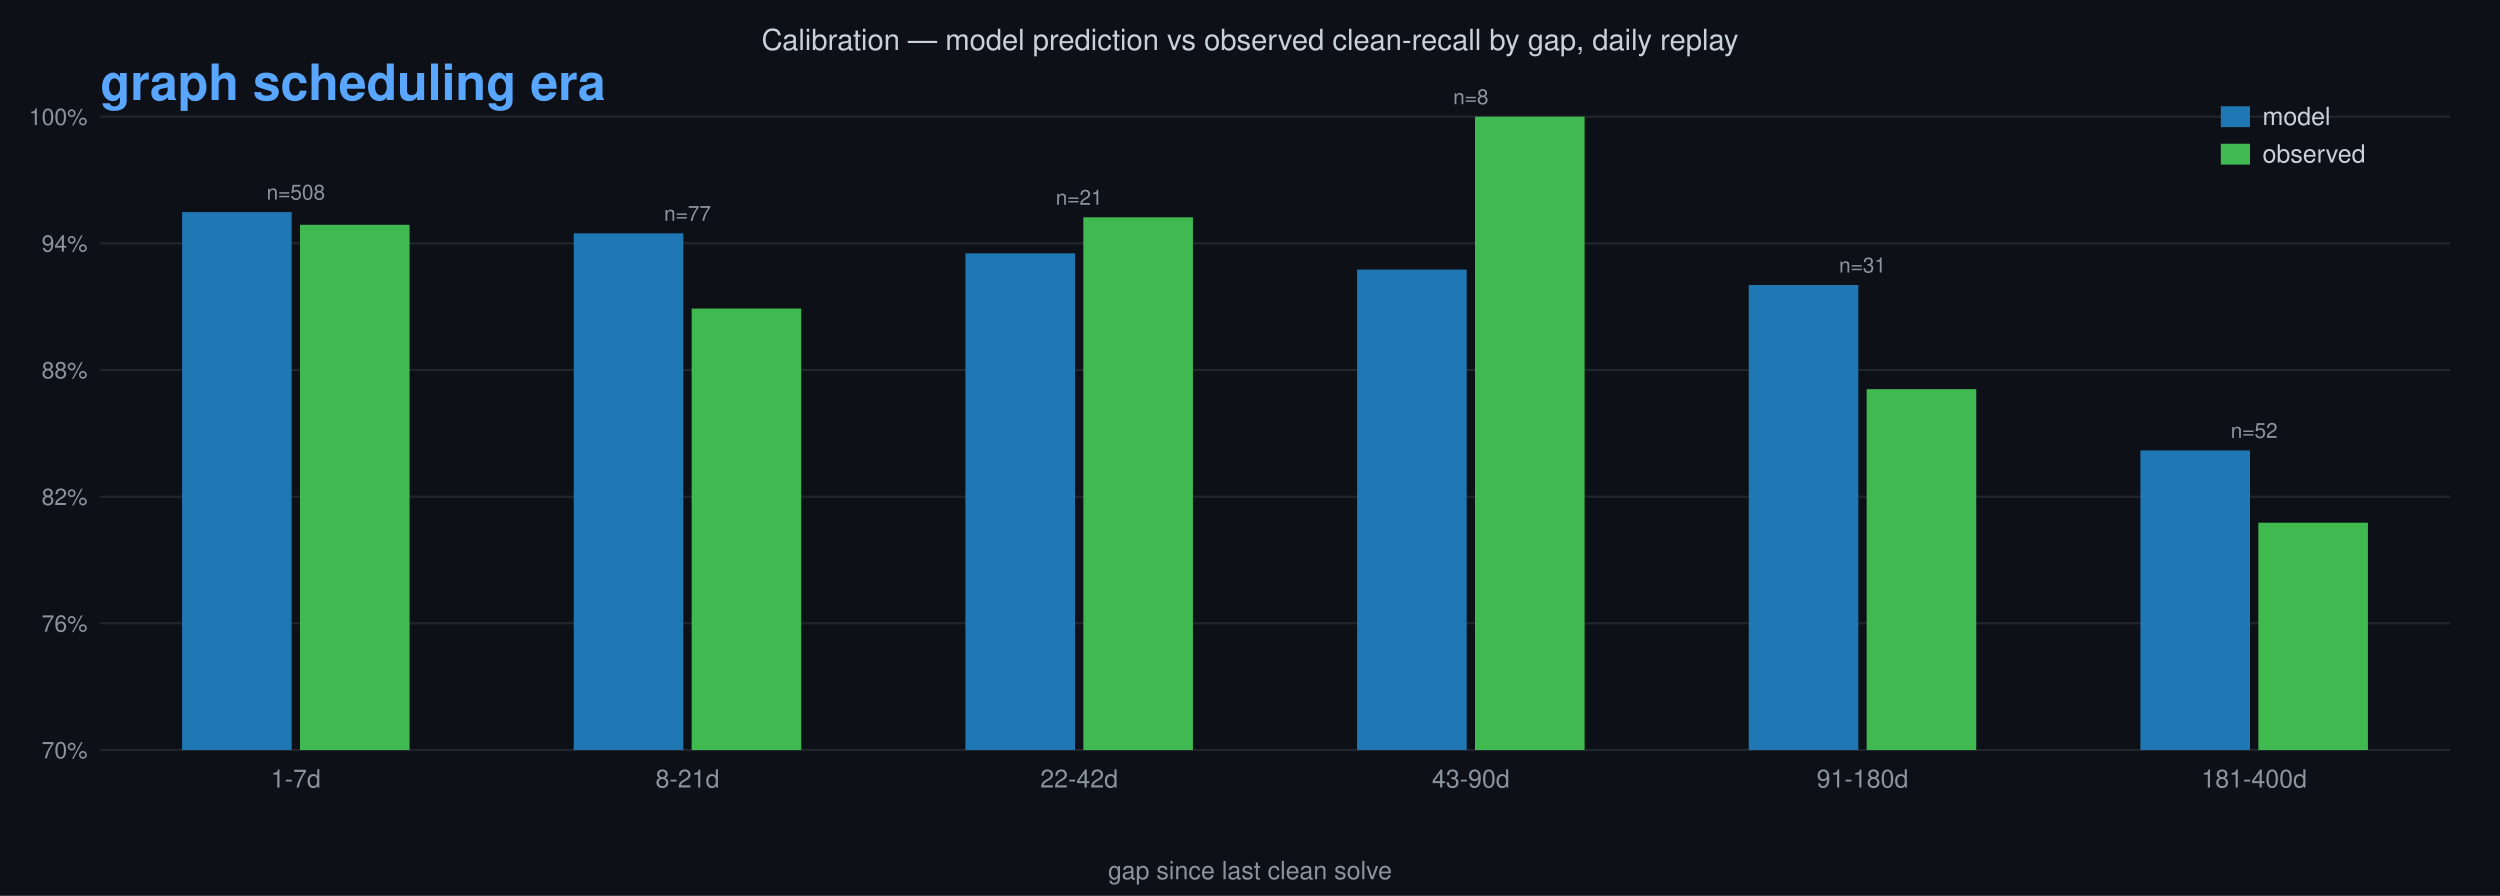
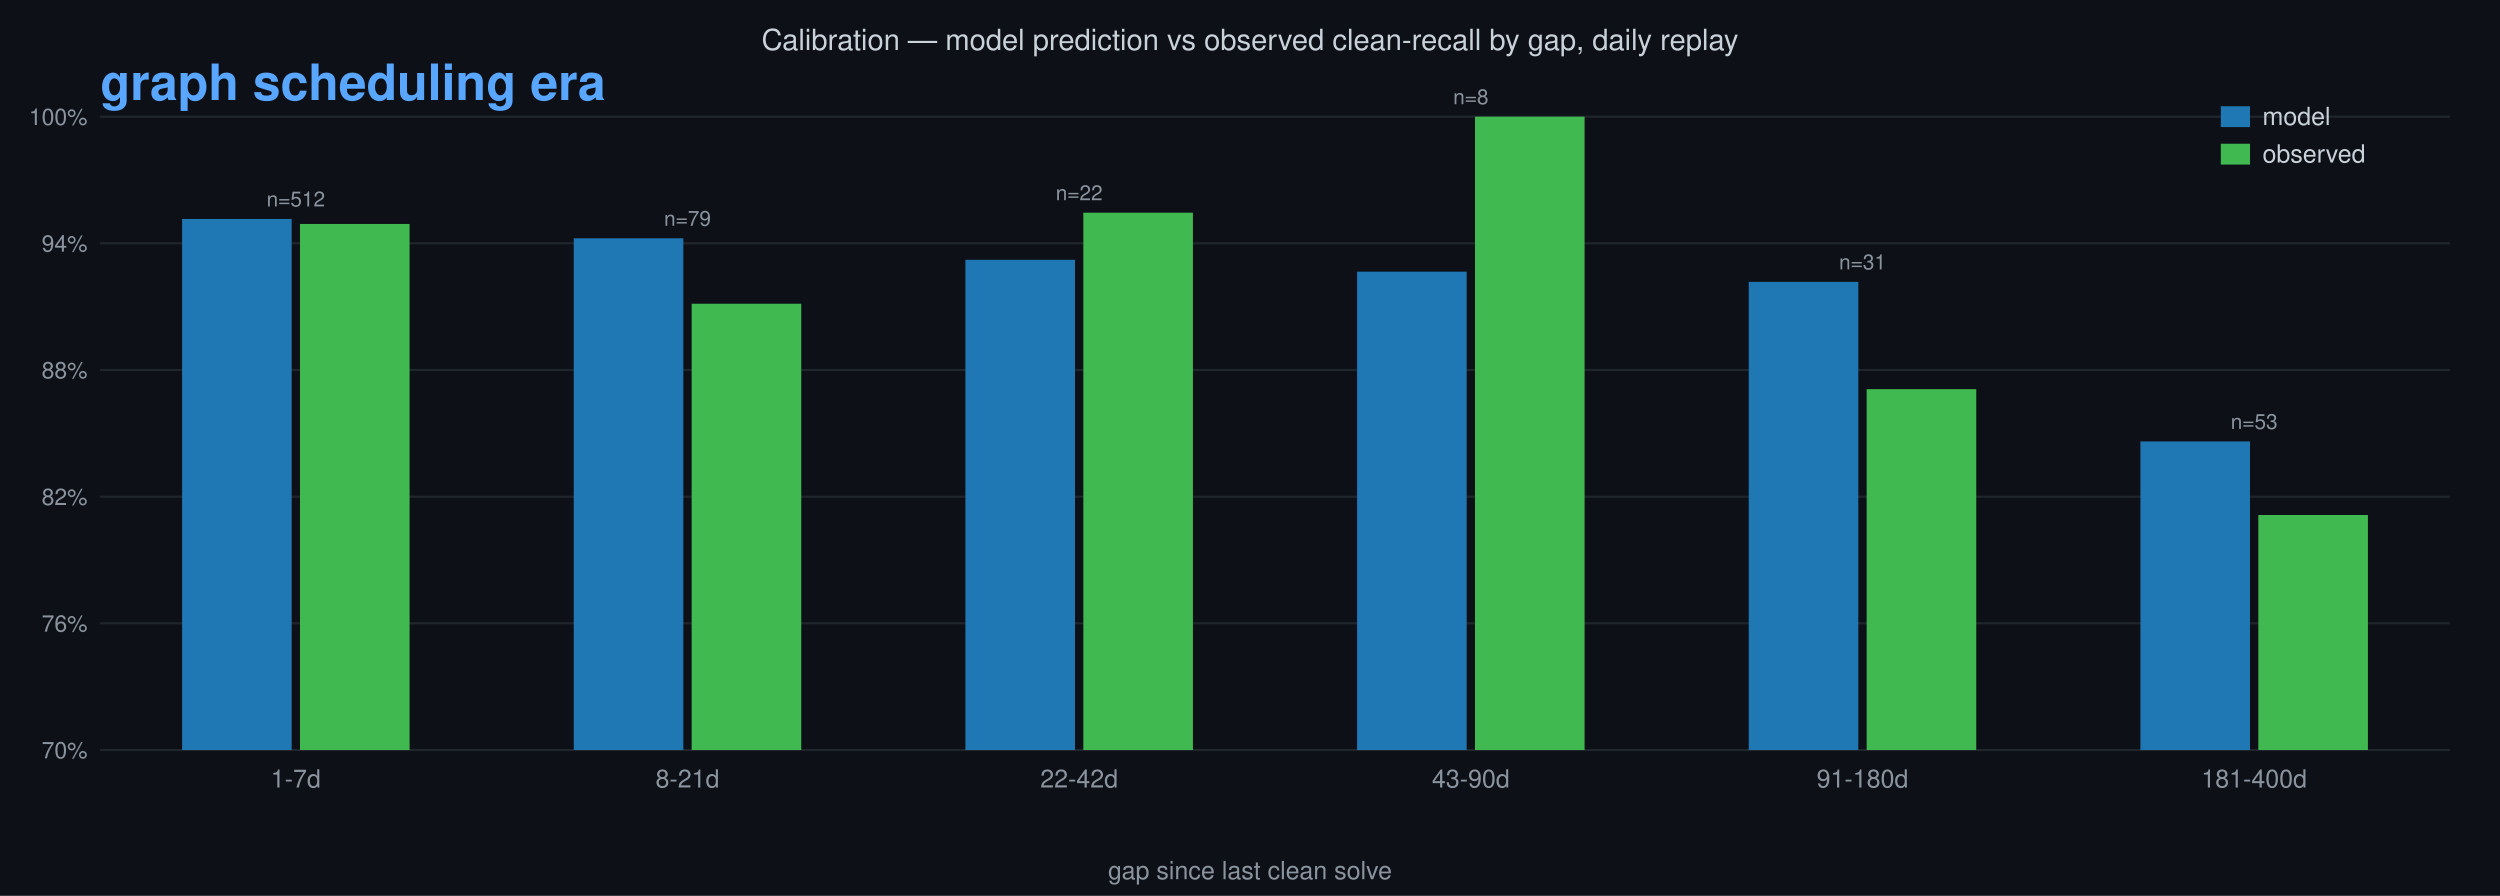
<svg xmlns="http://www.w3.org/2000/svg" viewBox="0 0 1200 430" font-family="Helvetica,sans-serif">
  <rect width="1200" height="430" fill="#0d1117" />
  <text x="600" y="24" text-anchor="middle" font-size="14" fill="#c9d1d9">Calibration — model prediction vs observed clean-recall by gap, daily replay</text>
-   <text x="48" y="48" text-anchor="start" font-size="24" font-weight="bold" fill="#8b949e" opacity="0">pre graph scheduling era<animate attributeName="opacity" calcMode="discrete" values="1;0" keyTimes="0;0.75" dur="10.0s" repeatCount="indefinite" />
+   <text x="48" y="48" text-anchor="start" font-size="24" font-weight="bold" fill="#8b949e" opacity="0">pre graph scheduling era<animate attributeName="opacity" calcMode="discrete" values="1;0" keyTimes="0;0.747" dur="10.0s" repeatCount="indefinite" />
  </text>
-   <text x="48" y="48" text-anchor="start" font-size="24" font-weight="bold" fill="#58a6ff" opacity="1">graph scheduling era<animate attributeName="opacity" calcMode="discrete" values="0;1" keyTimes="0;0.75" dur="10.0s" repeatCount="indefinite" />
+   <text x="48" y="48" text-anchor="start" font-size="24" font-weight="bold" fill="#58a6ff" opacity="1">graph scheduling era<animate attributeName="opacity" calcMode="discrete" values="0;1" keyTimes="0;0.747" dur="10.0s" repeatCount="indefinite" />
  </text>
  <line x1="48" y1="360.0" x2="1176" y2="360.0" stroke="#21262d" stroke-width="1" />
  <text x="42" y="364.0" text-anchor="end" font-size="11" fill="#8b949e">70%</text>
  <line x1="48" y1="299.2" x2="1176" y2="299.2" stroke="#21262d" stroke-width="1" />
  <text x="42" y="303.2" text-anchor="end" font-size="11" fill="#8b949e">76%</text>
  <line x1="48" y1="238.4" x2="1176" y2="238.4" stroke="#21262d" stroke-width="1" />
  <text x="42" y="242.4" text-anchor="end" font-size="11" fill="#8b949e">82%</text>
  <line x1="48" y1="177.6" x2="1176" y2="177.6" stroke="#21262d" stroke-width="1" />
  <text x="42" y="181.6" text-anchor="end" font-size="11" fill="#8b949e">88%</text>
  <line x1="48" y1="116.8" x2="1176" y2="116.8" stroke="#21262d" stroke-width="1" />
  <text x="42" y="120.8" text-anchor="end" font-size="11" fill="#8b949e">94%</text>
  <line x1="48" y1="56.0" x2="1176" y2="56.0" stroke="#21262d" stroke-width="1" />
  <text x="42" y="60.0" text-anchor="end" font-size="11" fill="#8b949e">100%</text>
-   <rect x="87.4" y="101.8" width="52.6" height="258.2" fill="#1f77b4">
-     <animate attributeName="y" calcMode="discrete" values="360.0;102.3;103.2;102.6;102.8;103.0;102.9;103.4;103.2;103.3;103.2;103.1;103.0;102.9;102.8;102.7;102.6;102.7;102.6;102.5;102.4;102.3;102.2;102.1;102.0;101.9;101.8" keyTimes="0;0.005;0.009;0.022;0.033;0.037;0.056;0.061;0.068;0.08;0.084;0.103;0.143;0.157;0.188;0.201;0.242;0.261;0.276;0.301;0.324;0.374;0.43;0.476;0.517;0.566;0.76" dur="10.0s" repeatCount="indefinite" />
-     <animate attributeName="height" calcMode="discrete" values="0.0;257.7;256.8;257.4;257.2;257.0;257.1;256.6;256.8;256.7;256.8;256.9;257.0;257.1;257.2;257.3;257.4;257.3;257.4;257.5;257.6;257.7;257.8;257.9;258.0;258.1;258.2" keyTimes="0;0.005;0.009;0.022;0.033;0.037;0.056;0.061;0.068;0.08;0.084;0.103;0.143;0.157;0.188;0.201;0.242;0.261;0.276;0.301;0.324;0.374;0.43;0.476;0.517;0.566;0.76" dur="10.0s" repeatCount="indefinite" />
+   <rect x="87.4" y="105.1" width="52.6" height="254.9" fill="#1f77b4">
+     <animate attributeName="y" calcMode="discrete" values="360.0;105.9;106.8;106.1;106.3;106.4;106.5;106.4;106.3;106.7;106.6;106.5;106.6;106.4;106.3;106.2;106.1;106.0;105.9;105.8;105.7;105.6;105.5;105.4;105.3;105.2;105.1" keyTimes="0;0.005;0.009;0.021;0.033;0.037;0.045;0.046;0.056;0.061;0.068;0.072;0.08;0.084;0.114;0.156;0.171;0.2;0.241;0.274;0.308;0.362;0.399;0.45;0.493;0.544;0.756" dur="10.0s" repeatCount="indefinite" />
+     <animate attributeName="height" calcMode="discrete" values="0.0;254.1;253.2;253.9;253.7;253.6;253.5;253.6;253.7;253.3;253.4;253.5;253.4;253.6;253.7;253.8;253.9;254.0;254.1;254.2;254.3;254.4;254.5;254.6;254.7;254.8;254.9" keyTimes="0;0.005;0.009;0.021;0.033;0.037;0.045;0.046;0.056;0.061;0.068;0.072;0.08;0.084;0.114;0.156;0.171;0.2;0.241;0.274;0.308;0.362;0.399;0.45;0.493;0.544;0.756" dur="10.0s" repeatCount="indefinite" />
  </rect>
-   <rect x="144.0" y="107.9" width="52.6" height="252.1" fill="#3fb950">
-     <animate attributeName="y" calcMode="discrete" values="360.0;56.0;69.7;67.8;67.0;66.4;66.0;65.0;64.1;63.7;63.2;76.4;75.9;81.3;80.0;78.8;78.1;77.6;77.0;75.9;75.1;87.5;85.9;84.7;83.9;82.8;81.8;81.4;80.9;83.4;82.9;82.5;82.0;84.7;83.8;83.2;82.4;82.1;81.5;83.8;83.2;82.7;82.5;82.3;82.2;82.1;82.0;81.9;81.7;81.6;81.5;81.3;86.1;85.7;85.5;85.2;84.9;87.1;91.3;95.5;95.1;95.0;103.5;105.2;104.3;105.6;104.6;106.0;105.7;105.0;107.9" keyTimes="0;0.005;0.114;0.143;0.157;0.172;0.188;0.201;0.242;0.261;0.276;0.301;0.31;0.324;0.34;0.351;0.364;0.374;0.383;0.391;0.401;0.41;0.42;0.43;0.441;0.452;0.465;0.476;0.486;0.495;0.508;0.517;0.526;0.538;0.547;0.566;0.581;0.59;0.598;0.604;0.615;0.623;0.631;0.676;0.681;0.699;0.704;0.734;0.76;0.772;0.78;0.787;0.794;0.803;0.81;0.817;0.825;0.834;0.84;0.848;0.853;0.857;0.859;0.868;0.874;0.877;0.888;0.897;0.907;0.913;0.915" dur="10.0s" repeatCount="indefinite" />
-     <animate attributeName="height" calcMode="discrete" values="0.0;304.0;290.3;292.2;293.0;293.6;294.0;295.0;295.9;296.3;296.8;283.6;284.1;278.7;280.0;281.2;281.9;282.4;283.0;284.1;284.9;272.5;274.1;275.3;276.1;277.2;278.2;278.6;279.1;276.6;277.1;277.5;278.0;275.3;276.2;276.8;277.6;277.9;278.5;276.2;276.8;277.3;277.5;277.7;277.8;277.9;278.0;278.1;278.3;278.4;278.5;278.7;273.9;274.3;274.5;274.8;275.1;272.9;268.7;264.5;264.9;265.0;256.5;254.8;255.7;254.4;255.4;254.0;254.3;255.0;252.1" keyTimes="0;0.005;0.114;0.143;0.157;0.172;0.188;0.201;0.242;0.261;0.276;0.301;0.31;0.324;0.34;0.351;0.364;0.374;0.383;0.391;0.401;0.41;0.42;0.43;0.441;0.452;0.465;0.476;0.486;0.495;0.508;0.517;0.526;0.538;0.547;0.566;0.581;0.59;0.598;0.604;0.615;0.623;0.631;0.676;0.681;0.699;0.704;0.734;0.76;0.772;0.78;0.787;0.794;0.803;0.81;0.817;0.825;0.834;0.84;0.848;0.853;0.857;0.859;0.868;0.874;0.877;0.888;0.897;0.907;0.913;0.915" dur="10.0s" repeatCount="indefinite" />
+   <rect x="144.0" y="107.5" width="52.6" height="252.5" fill="#3fb950">
+     <animate attributeName="y" calcMode="discrete" values="360.0;56.0;69.7;67.8;67.0;66.4;66.0;65.0;64.1;63.7;63.2;76.4;75.9;81.3;80.0;78.8;78.1;77.6;77.0;75.9;75.1;87.5;85.9;84.7;83.9;82.8;81.8;81.4;80.9;83.4;82.9;82.5;82.0;84.7;83.8;83.2;82.4;82.1;81.5;83.8;83.2;82.7;82.5;82.3;82.2;82.1;82.0;81.9;81.7;81.6;81.5;81.3;86.1;85.7;85.5;85.2;84.9;87.1;91.3;95.5;95.1;95.0;103.5;105.2;104.3;105.6;104.6;106.0;105.7;105.0;107.5" keyTimes="0;0.005;0.114;0.142;0.156;0.171;0.187;0.2;0.241;0.259;0.274;0.3;0.308;0.322;0.338;0.35;0.362;0.372;0.381;0.389;0.399;0.408;0.418;0.428;0.439;0.45;0.463;0.473;0.484;0.493;0.506;0.514;0.523;0.535;0.544;0.563;0.578;0.587;0.595;0.601;0.612;0.62;0.627;0.672;0.678;0.696;0.701;0.731;0.756;0.768;0.776;0.783;0.79;0.799;0.807;0.812;0.821;0.83;0.836;0.844;0.849;0.853;0.855;0.863;0.869;0.873;0.883;0.893;0.902;0.908;0.911" dur="10.0s" repeatCount="indefinite" />
+     <animate attributeName="height" calcMode="discrete" values="0.0;304.0;290.3;292.2;293.0;293.6;294.0;295.0;295.9;296.3;296.8;283.6;284.1;278.7;280.0;281.2;281.9;282.4;283.0;284.1;284.9;272.5;274.1;275.3;276.1;277.2;278.2;278.6;279.1;276.6;277.1;277.5;278.0;275.3;276.2;276.8;277.6;277.9;278.5;276.2;276.8;277.3;277.5;277.7;277.8;277.9;278.0;278.1;278.3;278.4;278.5;278.7;273.9;274.3;274.5;274.8;275.1;272.9;268.7;264.5;264.9;265.0;256.5;254.8;255.7;254.4;255.4;254.0;254.3;255.0;252.5" keyTimes="0;0.005;0.114;0.142;0.156;0.171;0.187;0.2;0.241;0.259;0.274;0.3;0.308;0.322;0.338;0.35;0.362;0.372;0.381;0.389;0.399;0.408;0.418;0.428;0.439;0.45;0.463;0.473;0.484;0.493;0.506;0.514;0.523;0.535;0.544;0.563;0.578;0.587;0.595;0.601;0.612;0.62;0.627;0.672;0.678;0.696;0.701;0.731;0.756;0.768;0.776;0.783;0.79;0.799;0.807;0.812;0.821;0.83;0.836;0.844;0.849;0.853;0.855;0.863;0.869;0.873;0.883;0.893;0.902;0.908;0.911" dur="10.0s" repeatCount="indefinite" />
  </rect>
  <text x="142.0" y="378" text-anchor="middle" font-size="12" fill="#8b949e">1-7d</text>
-   <text x="142.0" y="95.8" text-anchor="middle" font-size="10" fill="#8b949e" opacity="1">n=508<animate attributeName="opacity" calcMode="discrete" values="0;1" keyTimes="0;0.915" dur="10.0s" repeatCount="indefinite" />
+   <text x="142.0" y="99.1" text-anchor="middle" font-size="10" fill="#8b949e" opacity="1">n=512<animate attributeName="opacity" calcMode="discrete" values="0;1" keyTimes="0;0.911" dur="10.0s" repeatCount="indefinite" />
  </text>
-   <rect x="275.4" y="112.0" width="52.6" height="248.0" fill="#1f77b4">
-     <animate attributeName="y" calcMode="discrete" values="360.0;111.4;113.3;111.5;113.6;114.9;116.1;116.0;117.6;118.1;118.8;118.2;118.4;118.8;119.7;118.6;117.9;117.6;117.1;116.6;115.7;116.3;116.4;116.0;115.7;115.5;115.4;115.1;114.9;113.9;113.5;113.3;112.8;112.6;112.4;112.3;112.0;111.9;111.3;111.8;112.0" keyTimes="0;0.056;0.068;0.072;0.084;0.103;0.114;0.143;0.172;0.201;0.261;0.276;0.286;0.31;0.324;0.34;0.351;0.364;0.374;0.383;0.391;0.401;0.41;0.42;0.43;0.441;0.452;0.495;0.517;0.566;0.604;0.623;0.635;0.825;0.84;0.859;0.868;0.874;0.877;0.888;0.915" dur="10.0s" repeatCount="indefinite" />
-     <animate attributeName="height" calcMode="discrete" values="0.0;248.6;246.7;248.5;246.4;245.1;243.9;244.0;242.4;241.9;241.2;241.8;241.6;241.2;240.3;241.4;242.1;242.4;242.9;243.4;244.3;243.7;243.6;244.0;244.3;244.5;244.6;244.9;245.1;246.1;246.5;246.7;247.2;247.4;247.6;247.7;248.0;248.1;248.7;248.2;248.0" keyTimes="0;0.056;0.068;0.072;0.084;0.103;0.114;0.143;0.172;0.201;0.261;0.276;0.286;0.31;0.324;0.34;0.351;0.364;0.374;0.383;0.391;0.401;0.41;0.42;0.43;0.441;0.452;0.495;0.517;0.566;0.604;0.623;0.635;0.825;0.84;0.859;0.868;0.874;0.877;0.888;0.915" dur="10.0s" repeatCount="indefinite" />
+   <rect x="275.4" y="114.4" width="52.6" height="245.6" fill="#1f77b4">
+     <animate attributeName="y" calcMode="discrete" values="360.0;114.4;116.2;114.1;116.6;118.1;119.2;120.8;121.3;122.1;121.4;121.7;122.0;122.7;121.4;120.8;120.4;119.9;119.4;118.5;119.1;119.0;118.7;118.4;118.1;117.9;117.6;117.4;116.4;116.0;115.8;115.4;115.2;115.0;114.8;114.5;114.4;113.8;114.2;114.1;114.4" keyTimes="0;0.056;0.068;0.072;0.084;0.103;0.114;0.171;0.2;0.259;0.274;0.285;0.308;0.322;0.338;0.35;0.362;0.372;0.381;0.389;0.399;0.408;0.418;0.428;0.439;0.45;0.493;0.514;0.563;0.601;0.62;0.632;0.821;0.836;0.855;0.863;0.869;0.873;0.883;0.893;0.911" dur="10.0s" repeatCount="indefinite" />
+     <animate attributeName="height" calcMode="discrete" values="0.0;245.6;243.8;245.9;243.4;241.9;240.8;239.2;238.7;237.9;238.6;238.3;238.0;237.3;238.6;239.2;239.6;240.1;240.6;241.5;240.9;241.0;241.3;241.6;241.9;242.1;242.4;242.6;243.6;244.0;244.2;244.6;244.8;245.0;245.2;245.5;245.6;246.2;245.8;245.9;245.6" keyTimes="0;0.056;0.068;0.072;0.084;0.103;0.114;0.171;0.2;0.259;0.274;0.285;0.308;0.322;0.338;0.35;0.362;0.372;0.381;0.389;0.399;0.408;0.418;0.428;0.439;0.45;0.493;0.514;0.563;0.601;0.62;0.632;0.821;0.836;0.855;0.863;0.869;0.873;0.883;0.893;0.911" dur="10.0s" repeatCount="indefinite" />
  </rect>
-   <rect x="332.0" y="148.1" width="52.6" height="211.9" fill="#3fb950">
-     <animate attributeName="y" calcMode="discrete" values="360.0;56.0;109.3;102.1;96.5;95.0;93.5;92.2;90.9;88.7;83.4;82.7;81.3;104.3;123.6;122.1;120.7;119.3;114.5;112.3;111.3;109.3;108.4;107.5;105.0;103.5;118.4;127.4;151.9;149.3;148.1" keyTimes="0;0.056;0.31;0.324;0.34;0.351;0.364;0.374;0.383;0.391;0.401;0.41;0.42;0.43;0.441;0.452;0.495;0.517;0.566;0.604;0.623;0.635;0.825;0.84;0.859;0.868;0.874;0.877;0.888;0.897;0.915" dur="10.0s" repeatCount="indefinite" />
-     <animate attributeName="height" calcMode="discrete" values="0.0;304.0;250.7;257.9;263.5;265.0;266.5;267.8;269.1;271.3;276.6;277.3;278.7;255.7;236.4;237.9;239.3;240.7;245.5;247.7;248.7;250.7;251.6;252.5;255.0;256.5;241.6;232.6;208.1;210.7;211.9" keyTimes="0;0.056;0.31;0.324;0.34;0.351;0.364;0.374;0.383;0.391;0.401;0.41;0.42;0.43;0.441;0.452;0.495;0.517;0.566;0.604;0.623;0.635;0.825;0.84;0.859;0.868;0.874;0.877;0.888;0.897;0.915" dur="10.0s" repeatCount="indefinite" />
+   <rect x="332.0" y="145.8" width="52.6" height="214.2" fill="#3fb950">
+     <animate attributeName="y" calcMode="discrete" values="360.0;56.0;109.3;102.1;96.5;95.0;93.5;92.2;90.9;88.7;83.4;82.7;81.3;104.3;123.6;122.1;120.7;119.3;114.5;112.3;111.3;109.3;108.4;107.5;105.0;103.5;118.4;127.4;151.9;149.3;145.8" keyTimes="0;0.056;0.308;0.322;0.338;0.35;0.362;0.372;0.381;0.389;0.399;0.408;0.418;0.428;0.439;0.45;0.493;0.514;0.563;0.601;0.62;0.632;0.821;0.836;0.855;0.863;0.869;0.873;0.883;0.893;0.911" dur="10.0s" repeatCount="indefinite" />
+     <animate attributeName="height" calcMode="discrete" values="0.0;304.0;250.7;257.9;263.5;265.0;266.5;267.8;269.1;271.3;276.6;277.3;278.7;255.7;236.4;237.9;239.3;240.7;245.5;247.7;248.7;250.7;251.6;252.5;255.0;256.5;241.6;232.6;208.1;210.7;214.2" keyTimes="0;0.056;0.308;0.322;0.338;0.35;0.362;0.372;0.381;0.389;0.399;0.408;0.418;0.428;0.439;0.45;0.493;0.514;0.563;0.601;0.62;0.632;0.821;0.836;0.855;0.863;0.869;0.873;0.883;0.893;0.911" dur="10.0s" repeatCount="indefinite" />
  </rect>
  <text x="330.0" y="378" text-anchor="middle" font-size="12" fill="#8b949e">8-21d</text>
-   <text x="330.0" y="106.0" text-anchor="middle" font-size="10" fill="#8b949e" opacity="1">n=77<animate attributeName="opacity" calcMode="discrete" values="0;1" keyTimes="0;0.915" dur="10.0s" repeatCount="indefinite" />
+   <text x="330.0" y="108.4" text-anchor="middle" font-size="10" fill="#8b949e" opacity="1">n=79<animate attributeName="opacity" calcMode="discrete" values="0;1" keyTimes="0;0.911" dur="10.0s" repeatCount="indefinite" />
  </text>
-   <rect x="463.4" y="121.6" width="52.6" height="238.4" fill="#1f77b4">
-     <animate attributeName="y" calcMode="discrete" values="360.0;139.0;133.7;135.7;140.2;140.3;135.9;132.4;125.9;120.0;119.0;121.6" keyTimes="0;0.324;0.364;0.486;0.538;0.547;0.638;0.695;0.699;0.75;0.764;0.803" dur="10.0s" repeatCount="indefinite" />
-     <animate attributeName="height" calcMode="discrete" values="0.0;221.0;226.3;224.3;219.8;219.7;224.1;227.6;234.1;240.0;241.0;238.4" keyTimes="0;0.324;0.364;0.486;0.538;0.547;0.638;0.695;0.699;0.75;0.764;0.803" dur="10.0s" repeatCount="indefinite" />
+   <rect x="463.4" y="124.7" width="52.6" height="235.3" fill="#1f77b4">
+     <animate attributeName="y" calcMode="discrete" values="360.0;143.6;137.5;139.7;144.0;143.7;139.3;135.8;128.9;123.1;122.1;124.0;124.7" keyTimes="0;0.322;0.362;0.484;0.535;0.544;0.635;0.692;0.696;0.747;0.761;0.799;0.911" dur="10.0s" repeatCount="indefinite" />
+     <animate attributeName="height" calcMode="discrete" values="0.0;216.4;222.5;220.3;216.0;216.3;220.7;224.2;231.1;236.9;237.9;236.0;235.3" keyTimes="0;0.322;0.362;0.484;0.535;0.544;0.635;0.692;0.696;0.747;0.761;0.799;0.911" dur="10.0s" repeatCount="indefinite" />
  </rect>
-   <rect x="520.0" y="104.3" width="52.6" height="255.7" fill="#3fb950">
-     <animate attributeName="y" calcMode="discrete" values="360.0;56.0;224.9;182.7;168.6;157.3;133.9;115.6;112.3;104.3" keyTimes="0;0.324;0.538;0.547;0.638;0.695;0.699;0.75;0.764;0.803" dur="10.0s" repeatCount="indefinite" />
-     <animate attributeName="height" calcMode="discrete" values="0.0;304.0;135.1;177.3;191.4;202.7;226.1;244.4;247.7;255.7" keyTimes="0;0.324;0.538;0.547;0.638;0.695;0.699;0.75;0.764;0.803" dur="10.0s" repeatCount="indefinite" />
+   <rect x="520.0" y="102.1" width="52.6" height="257.9" fill="#3fb950">
+     <animate attributeName="y" calcMode="discrete" values="360.0;56.0;224.9;182.7;168.6;157.3;133.9;115.6;112.3;104.3;102.1" keyTimes="0;0.322;0.535;0.544;0.635;0.692;0.696;0.747;0.761;0.799;0.911" dur="10.0s" repeatCount="indefinite" />
+     <animate attributeName="height" calcMode="discrete" values="0.0;304.0;135.1;177.3;191.4;202.7;226.1;244.4;247.7;255.7;257.9" keyTimes="0;0.322;0.535;0.544;0.635;0.692;0.696;0.747;0.761;0.799;0.911" dur="10.0s" repeatCount="indefinite" />
  </rect>
  <text x="518.0" y="378" text-anchor="middle" font-size="12" fill="#8b949e">22-42d</text>
-   <text x="518.0" y="98.3" text-anchor="middle" font-size="10" fill="#8b949e" opacity="1">n=21<animate attributeName="opacity" calcMode="discrete" values="0;1" keyTimes="0;0.915" dur="10.0s" repeatCount="indefinite" />
+   <text x="518.0" y="96.1" text-anchor="middle" font-size="10" fill="#8b949e" opacity="1">n=22<animate attributeName="opacity" calcMode="discrete" values="0;1" keyTimes="0;0.911" dur="10.0s" repeatCount="indefinite" />
  </text>
-   <rect x="651.4" y="129.4" width="52.6" height="230.6" fill="#1f77b4">
-     <animate attributeName="y" calcMode="discrete" values="360.0;158.5;150.4;157.8;129.8;132.8;129.4" keyTimes="0;0.538;0.547;0.623;0.726;0.877;0.907" dur="10.0s" repeatCount="indefinite" />
-     <animate attributeName="height" calcMode="discrete" values="0.0;201.5;209.6;202.2;230.2;227.2;230.6" keyTimes="0;0.538;0.547;0.623;0.726;0.877;0.907" dur="10.0s" repeatCount="indefinite" />
+   <rect x="651.4" y="130.4" width="52.6" height="229.6" fill="#1f77b4">
+     <animate attributeName="y" calcMode="discrete" values="360.0;163.8;152.8;160.0;132.2;133.9;130.4" keyTimes="0;0.535;0.544;0.62;0.722;0.873;0.902" dur="10.0s" repeatCount="indefinite" />
+     <animate attributeName="height" calcMode="discrete" values="0.0;196.2;207.2;200.0;227.8;226.1;229.6" keyTimes="0;0.535;0.544;0.62;0.722;0.873;0.902" dur="10.0s" repeatCount="indefinite" />
  </rect>
  <rect x="708.0" y="56.0" width="52.6" height="304.0" fill="#3fb950">
-     <animate attributeName="y" calcMode="discrete" values="360.0;56.0" keyTimes="0;0.538" dur="10.0s" repeatCount="indefinite" />
-     <animate attributeName="height" calcMode="discrete" values="0.0;304.0" keyTimes="0;0.538" dur="10.0s" repeatCount="indefinite" />
+     <animate attributeName="y" calcMode="discrete" values="360.0;56.0" keyTimes="0;0.535" dur="10.0s" repeatCount="indefinite" />
+     <animate attributeName="height" calcMode="discrete" values="0.0;304.0" keyTimes="0;0.535" dur="10.0s" repeatCount="indefinite" />
  </rect>
  <text x="706.0" y="378" text-anchor="middle" font-size="12" fill="#8b949e">43-90d</text>
-   <text x="706.0" y="50.0" text-anchor="middle" font-size="10" fill="#8b949e" opacity="1">n=8<animate attributeName="opacity" calcMode="discrete" values="0;1" keyTimes="0;0.915" dur="10.0s" repeatCount="indefinite" />
+   <text x="706.0" y="50.0" text-anchor="middle" font-size="10" fill="#8b949e" opacity="1">n=8<animate attributeName="opacity" calcMode="discrete" values="0;1" keyTimes="0;0.911" dur="10.0s" repeatCount="indefinite" />
  </text>
-   <rect x="839.4" y="136.8" width="52.6" height="223.2" fill="#1f77b4">
-     <animate attributeName="y" calcMode="discrete" values="360.0;114.4;110.3;121.0;134.5;132.9;140.8;135.5;133.5;132.0;130.4;129.0;128.9;127.8;129.1;128.5;132.4;134.9;138.0;136.8" keyTimes="0;0.67;0.676;0.679;0.681;0.686;0.693;0.697;0.726;0.734;0.75;0.764;0.78;0.787;0.794;0.81;0.825;0.848;0.853;0.857" dur="10.0s" repeatCount="indefinite" />
-     <animate attributeName="height" calcMode="discrete" values="0.0;245.6;249.7;239.0;225.5;227.1;219.2;224.5;226.5;228.0;229.6;231.0;231.1;232.2;230.9;231.5;227.6;225.1;222.0;223.2" keyTimes="0;0.67;0.676;0.679;0.681;0.686;0.693;0.697;0.726;0.734;0.75;0.764;0.78;0.787;0.794;0.81;0.825;0.848;0.853;0.857" dur="10.0s" repeatCount="indefinite" />
+   <rect x="839.4" y="135.3" width="52.6" height="224.7" fill="#1f77b4">
+     <animate attributeName="y" calcMode="discrete" values="360.0;112.2;109.3;119.9;133.1;131.2;137.8;133.3;131.8;130.4;129.1;127.9;127.4;126.4;128.0;127.2;130.6;133.3;136.3;135.3" keyTimes="0;0.666;0.672;0.676;0.678;0.682;0.689;0.693;0.722;0.731;0.747;0.761;0.776;0.783;0.79;0.807;0.821;0.844;0.849;0.853" dur="10.0s" repeatCount="indefinite" />
+     <animate attributeName="height" calcMode="discrete" values="0.0;247.8;250.7;240.1;226.9;228.8;222.2;226.7;228.2;229.6;230.9;232.1;232.6;233.6;232.0;232.8;229.4;226.7;223.7;224.7" keyTimes="0;0.666;0.672;0.676;0.678;0.682;0.689;0.693;0.722;0.731;0.747;0.761;0.776;0.783;0.79;0.807;0.821;0.844;0.849;0.853" dur="10.0s" repeatCount="indefinite" />
  </rect>
  <rect x="896.0" y="186.8" width="52.6" height="173.2" fill="#3fb950">
-     <animate attributeName="y" calcMode="discrete" values="360.0;56.0;133.9;123.6;168.6;162.7;157.3;152.5;148.1;144.1;137.1;133.9;128.4;160.8;191.1;186.8" keyTimes="0;0.67;0.693;0.697;0.726;0.734;0.75;0.764;0.78;0.787;0.794;0.81;0.825;0.848;0.853;0.857" dur="10.0s" repeatCount="indefinite" />
-     <animate attributeName="height" calcMode="discrete" values="0.0;304.0;226.1;236.4;191.4;197.3;202.7;207.5;211.9;215.9;222.9;226.1;231.6;199.2;168.9;173.2" keyTimes="0;0.67;0.693;0.697;0.726;0.734;0.75;0.764;0.78;0.787;0.794;0.81;0.825;0.848;0.853;0.857" dur="10.0s" repeatCount="indefinite" />
+     <animate attributeName="y" calcMode="discrete" values="360.0;56.0;133.9;123.6;168.6;162.7;157.3;152.5;148.1;144.1;137.1;133.9;128.4;160.8;191.1;186.8" keyTimes="0;0.666;0.689;0.693;0.722;0.731;0.747;0.761;0.776;0.783;0.79;0.807;0.821;0.844;0.849;0.853" dur="10.0s" repeatCount="indefinite" />
+     <animate attributeName="height" calcMode="discrete" values="0.0;304.0;226.1;236.4;191.4;197.3;202.7;207.5;211.9;215.9;222.9;226.1;231.6;199.2;168.9;173.2" keyTimes="0;0.666;0.689;0.693;0.722;0.731;0.747;0.761;0.776;0.783;0.79;0.807;0.821;0.844;0.849;0.853" dur="10.0s" repeatCount="indefinite" />
  </rect>
  <text x="894.0" y="378" text-anchor="middle" font-size="12" fill="#8b949e">91-180d</text>
-   <text x="894.0" y="130.8" text-anchor="middle" font-size="10" fill="#8b949e" opacity="1">n=31<animate attributeName="opacity" calcMode="discrete" values="0;1" keyTimes="0;0.915" dur="10.0s" repeatCount="indefinite" />
+   <text x="894.0" y="129.3" text-anchor="middle" font-size="10" fill="#8b949e" opacity="1">n=31<animate attributeName="opacity" calcMode="discrete" values="0;1" keyTimes="0;0.911" dur="10.0s" repeatCount="indefinite" />
  </text>
-   <rect x="1027.4" y="216.2" width="52.6" height="143.8" fill="#1f77b4">
-     <animate attributeName="y" calcMode="discrete" values="360.0;252.6;248.6;206.9;235.6;216.9;199.2;214.2;222.1;216.8;220.4;216.9;217.4;213.3;209.6;211.5;212.0;213.7;216.2" keyTimes="0;0.695;0.697;0.726;0.734;0.75;0.76;0.764;0.772;0.78;0.787;0.794;0.803;0.81;0.817;0.825;0.868;0.877;0.888" dur="10.0s" repeatCount="indefinite" />
-     <animate attributeName="height" calcMode="discrete" values="0.0;107.4;111.4;153.1;124.4;143.1;160.8;145.8;137.9;143.2;139.6;143.1;142.6;146.7;150.4;148.5;148.0;146.3;143.8" keyTimes="0;0.695;0.697;0.726;0.734;0.75;0.76;0.764;0.772;0.78;0.787;0.794;0.803;0.81;0.817;0.825;0.868;0.877;0.888" dur="10.0s" repeatCount="indefinite" />
+   <rect x="1027.4" y="211.9" width="52.6" height="148.1" fill="#1f77b4">
+     <animate attributeName="y" calcMode="discrete" values="360.0;264.1;256.6;208.9;241.1;217.9;198.2;214.5;222.2;215.5;219.1;215.2;213.7;208.4;203.9;206.1;206.6;208.0;210.6;211.9" keyTimes="0;0.692;0.693;0.722;0.731;0.747;0.756;0.761;0.768;0.776;0.783;0.79;0.799;0.807;0.812;0.821;0.863;0.873;0.883;0.911" dur="10.0s" repeatCount="indefinite" />
+     <animate attributeName="height" calcMode="discrete" values="0.0;95.9;103.4;151.1;118.9;142.1;161.8;145.5;137.8;144.5;140.9;144.8;146.3;151.6;156.1;153.9;153.4;152.0;149.4;148.1" keyTimes="0;0.692;0.693;0.722;0.731;0.747;0.756;0.761;0.768;0.776;0.783;0.79;0.799;0.807;0.812;0.821;0.863;0.873;0.883;0.911" dur="10.0s" repeatCount="indefinite" />
  </rect>
-   <rect x="1084.0" y="250.9" width="52.6" height="109.1" fill="#3fb950">
-     <animate attributeName="y" calcMode="discrete" values="360.0;56.0;258.7;273.1;224.9;249.0;218.1;195.8;214.3;200.8;213.6;203.8;221.4;238.4;254.7;250.9" keyTimes="0;0.695;0.734;0.75;0.76;0.764;0.772;0.78;0.787;0.794;0.81;0.817;0.825;0.868;0.877;0.888" dur="10.0s" repeatCount="indefinite" />
-     <animate attributeName="height" calcMode="discrete" values="0.0;304.0;101.3;86.9;135.1;111.0;141.9;164.2;145.7;159.2;146.4;156.2;138.6;121.6;105.3;109.1" keyTimes="0;0.695;0.734;0.75;0.76;0.764;0.772;0.78;0.787;0.794;0.81;0.817;0.825;0.868;0.877;0.888" dur="10.0s" repeatCount="indefinite" />
+   <rect x="1084.0" y="247.2" width="52.6" height="112.8" fill="#3fb950">
+     <animate attributeName="y" calcMode="discrete" values="360.0;56.0;258.7;273.1;224.9;249.0;218.1;195.8;214.3;200.8;213.6;203.8;221.4;238.4;254.7;250.9;247.2" keyTimes="0;0.692;0.731;0.747;0.756;0.761;0.768;0.776;0.783;0.79;0.807;0.812;0.821;0.863;0.873;0.883;0.911" dur="10.0s" repeatCount="indefinite" />
+     <animate attributeName="height" calcMode="discrete" values="0.0;304.0;101.3;86.9;135.1;111.0;141.9;164.2;145.7;159.2;146.4;156.2;138.6;121.6;105.3;109.1;112.8" keyTimes="0;0.692;0.731;0.747;0.756;0.761;0.768;0.776;0.783;0.79;0.807;0.812;0.821;0.863;0.873;0.883;0.911" dur="10.0s" repeatCount="indefinite" />
  </rect>
  <text x="1082.0" y="378" text-anchor="middle" font-size="12" fill="#8b949e">181-400d</text>
-   <text x="1082.0" y="210.2" text-anchor="middle" font-size="10" fill="#8b949e" opacity="1">n=52<animate attributeName="opacity" calcMode="discrete" values="0;1" keyTimes="0;0.915" dur="10.0s" repeatCount="indefinite" />
+   <text x="1082.0" y="205.9" text-anchor="middle" font-size="10" fill="#8b949e" opacity="1">n=53<animate attributeName="opacity" calcMode="discrete" values="0;1" keyTimes="0;0.911" dur="10.0s" repeatCount="indefinite" />
  </text>
  <rect x="1066" y="51" width="14" height="10" fill="#1f77b4" />
  <text x="1086" y="60" font-size="12" fill="#c9d1d9">model</text>
  <rect x="1066" y="69" width="14" height="10" fill="#3fb950" />
  <text x="1086" y="78" font-size="12" fill="#c9d1d9">observed</text>
  <text x="600" y="422" text-anchor="middle" font-size="12" fill="#8b949e">gap since last clean solve</text>
-   <text x="1176" y="24" fill="#c9d1d9" font-size="14" text-anchor="end" opacity="0">sep '25<animate attributeName="opacity" calcMode="discrete" values="1;0" keyTimes="0;0.114" dur="10.0s" repeatCount="indefinite" />
+   <text x="1176" y="24" fill="#c9d1d9" font-size="14" text-anchor="end" opacity="0">sep '25<animate attributeName="opacity" calcMode="discrete" values="1;0" keyTimes="0;0.113" dur="10.0s" repeatCount="indefinite" />
  </text>
-   <text x="1176" y="24" fill="#c9d1d9" font-size="14" text-anchor="end" opacity="0">oct '25<animate attributeName="opacity" calcMode="discrete" values="0;1;0" keyTimes="0;0.114;0.508" dur="10.0s" repeatCount="indefinite" />
+   <text x="1176" y="24" fill="#c9d1d9" font-size="14" text-anchor="end" opacity="0">oct '25<animate attributeName="opacity" calcMode="discrete" values="0;1;0" keyTimes="0;0.113;0.506" dur="10.0s" repeatCount="indefinite" />
  </text>
-   <text x="1176" y="24" fill="#c9d1d9" font-size="14" text-anchor="end" opacity="0">nov '25<animate attributeName="opacity" calcMode="discrete" values="0;1;0" keyTimes="0;0.508;0.637" dur="10.0s" repeatCount="indefinite" />
+   <text x="1176" y="24" fill="#c9d1d9" font-size="14" text-anchor="end" opacity="0">nov '25<animate attributeName="opacity" calcMode="discrete" values="0;1;0" keyTimes="0;0.506;0.634" dur="10.0s" repeatCount="indefinite" />
  </text>
-   <text x="1176" y="24" fill="#c9d1d9" font-size="14" text-anchor="end" opacity="0">dec '25<animate attributeName="opacity" calcMode="discrete" values="0;1;0" keyTimes="0;0.637;0.647" dur="10.0s" repeatCount="indefinite" />
+   <text x="1176" y="24" fill="#c9d1d9" font-size="14" text-anchor="end" opacity="0">dec '25<animate attributeName="opacity" calcMode="discrete" values="0;1;0" keyTimes="0;0.634;0.644" dur="10.0s" repeatCount="indefinite" />
  </text>
-   <text x="1176" y="24" fill="#c9d1d9" font-size="14" text-anchor="end" opacity="0">jan '26<animate attributeName="opacity" calcMode="discrete" values="0;1;0" keyTimes="0;0.647;0.656" dur="10.0s" repeatCount="indefinite" />
+   <text x="1176" y="24" fill="#c9d1d9" font-size="14" text-anchor="end" opacity="0">jan '26<animate attributeName="opacity" calcMode="discrete" values="0;1;0" keyTimes="0;0.644;0.653" dur="10.0s" repeatCount="indefinite" />
  </text>
-   <text x="1176" y="24" fill="#c9d1d9" font-size="14" text-anchor="end" opacity="0">feb '26<animate attributeName="opacity" calcMode="discrete" values="0;1;0" keyTimes="0;0.656;0.664" dur="10.0s" repeatCount="indefinite" />
+   <text x="1176" y="24" fill="#c9d1d9" font-size="14" text-anchor="end" opacity="0">feb '26<animate attributeName="opacity" calcMode="discrete" values="0;1;0" keyTimes="0;0.653;0.661" dur="10.0s" repeatCount="indefinite" />
  </text>
-   <text x="1176" y="24" fill="#c9d1d9" font-size="14" text-anchor="end" opacity="0">mar '26<animate attributeName="opacity" calcMode="discrete" values="0;1;0" keyTimes="0;0.664;0.689" dur="10.0s" repeatCount="indefinite" />
+   <text x="1176" y="24" fill="#c9d1d9" font-size="14" text-anchor="end" opacity="0">mar '26<animate attributeName="opacity" calcMode="discrete" values="0;1;0" keyTimes="0;0.661;0.685" dur="10.0s" repeatCount="indefinite" />
  </text>
-   <text x="1176" y="24" fill="#c9d1d9" font-size="14" text-anchor="end" opacity="0">apr '26<animate attributeName="opacity" calcMode="discrete" values="0;1;0" keyTimes="0;0.689;0.708" dur="10.0s" repeatCount="indefinite" />
+   <text x="1176" y="24" fill="#c9d1d9" font-size="14" text-anchor="end" opacity="0">apr '26<animate attributeName="opacity" calcMode="discrete" values="0;1;0" keyTimes="0;0.685;0.704" dur="10.0s" repeatCount="indefinite" />
  </text>
-   <text x="1176" y="24" fill="#c9d1d9" font-size="14" text-anchor="end" opacity="0">may '26<animate attributeName="opacity" calcMode="discrete" values="0;1;0" keyTimes="0;0.708;0.716" dur="10.0s" repeatCount="indefinite" />
+   <text x="1176" y="24" fill="#c9d1d9" font-size="14" text-anchor="end" opacity="0">may '26<animate attributeName="opacity" calcMode="discrete" values="0;1;0" keyTimes="0;0.704;0.713" dur="10.0s" repeatCount="indefinite" />
  </text>
-   <text x="1176" y="24" fill="#c9d1d9" font-size="14" text-anchor="end" opacity="0">jun '26<animate attributeName="opacity" calcMode="discrete" values="0;1;0" keyTimes="0;0.716;0.725" dur="10.0s" repeatCount="indefinite" />
+   <text x="1176" y="24" fill="#c9d1d9" font-size="14" text-anchor="end" opacity="0">jun '26<animate attributeName="opacity" calcMode="discrete" values="0;1;0" keyTimes="0;0.713;0.721" dur="10.0s" repeatCount="indefinite" />
  </text>
-   <text x="1176" y="24" fill="#c9d1d9" font-size="14" text-anchor="end" opacity="0">jul '26<animate attributeName="opacity" calcMode="discrete" values="0;1;0" keyTimes="0;0.725;0.749" dur="10.0s" repeatCount="indefinite" />
+   <text x="1176" y="24" fill="#c9d1d9" font-size="14" text-anchor="end" opacity="0">jul '26<animate attributeName="opacity" calcMode="discrete" values="0;1;0" keyTimes="0;0.721;0.745" dur="10.0s" repeatCount="indefinite" />
  </text>
-   <text x="1176" y="24" fill="#c9d1d9" font-size="14" text-anchor="end" opacity="0">aug '26<animate attributeName="opacity" calcMode="discrete" values="0;1" keyTimes="0;0.749" dur="10.0s" repeatCount="indefinite" />
+   <text x="1176" y="24" fill="#c9d1d9" font-size="14" text-anchor="end" opacity="0">aug '26<animate attributeName="opacity" calcMode="discrete" values="0;1" keyTimes="0;0.745" dur="10.0s" repeatCount="indefinite" />
  </text>
  <rect width="1200" height="430" fill="#0d1117" opacity="0" pointer-events="none">
    <animate attributeName="opacity" calcMode="linear" values="0;0;1" keyTimes="0;0.92;1" dur="10.0s" repeatCount="indefinite" />
  </rect>
</svg>
